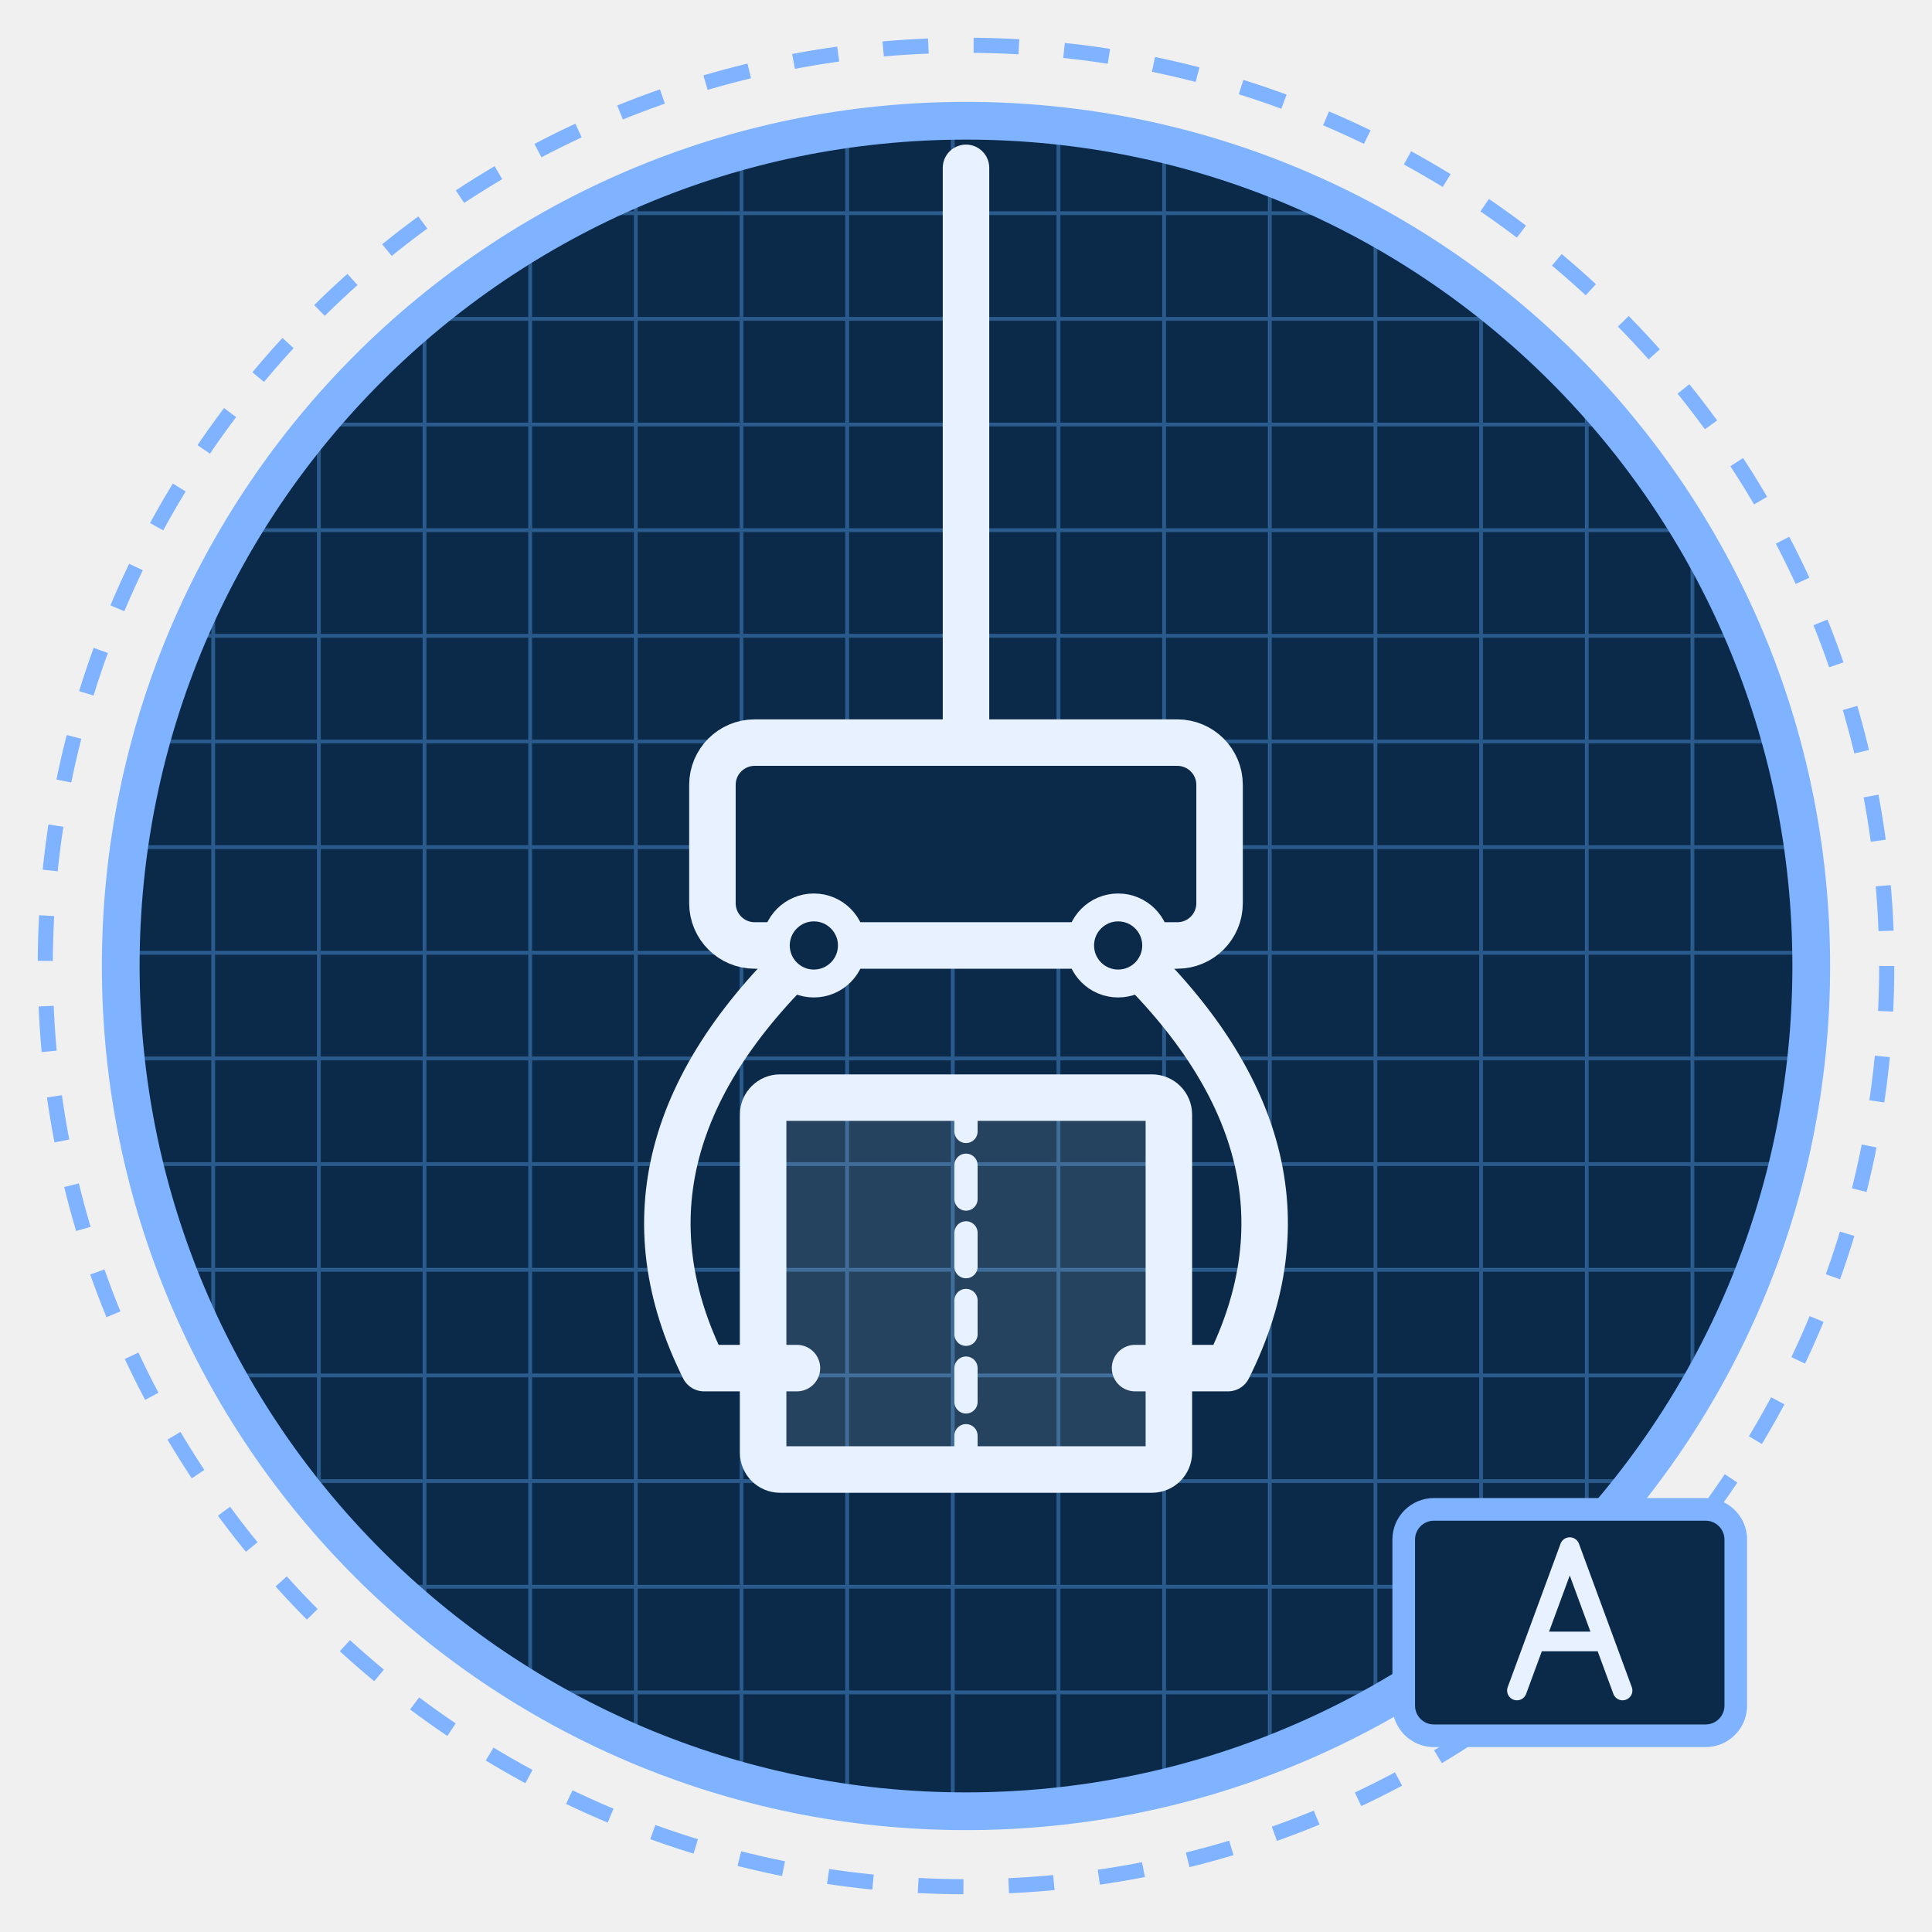
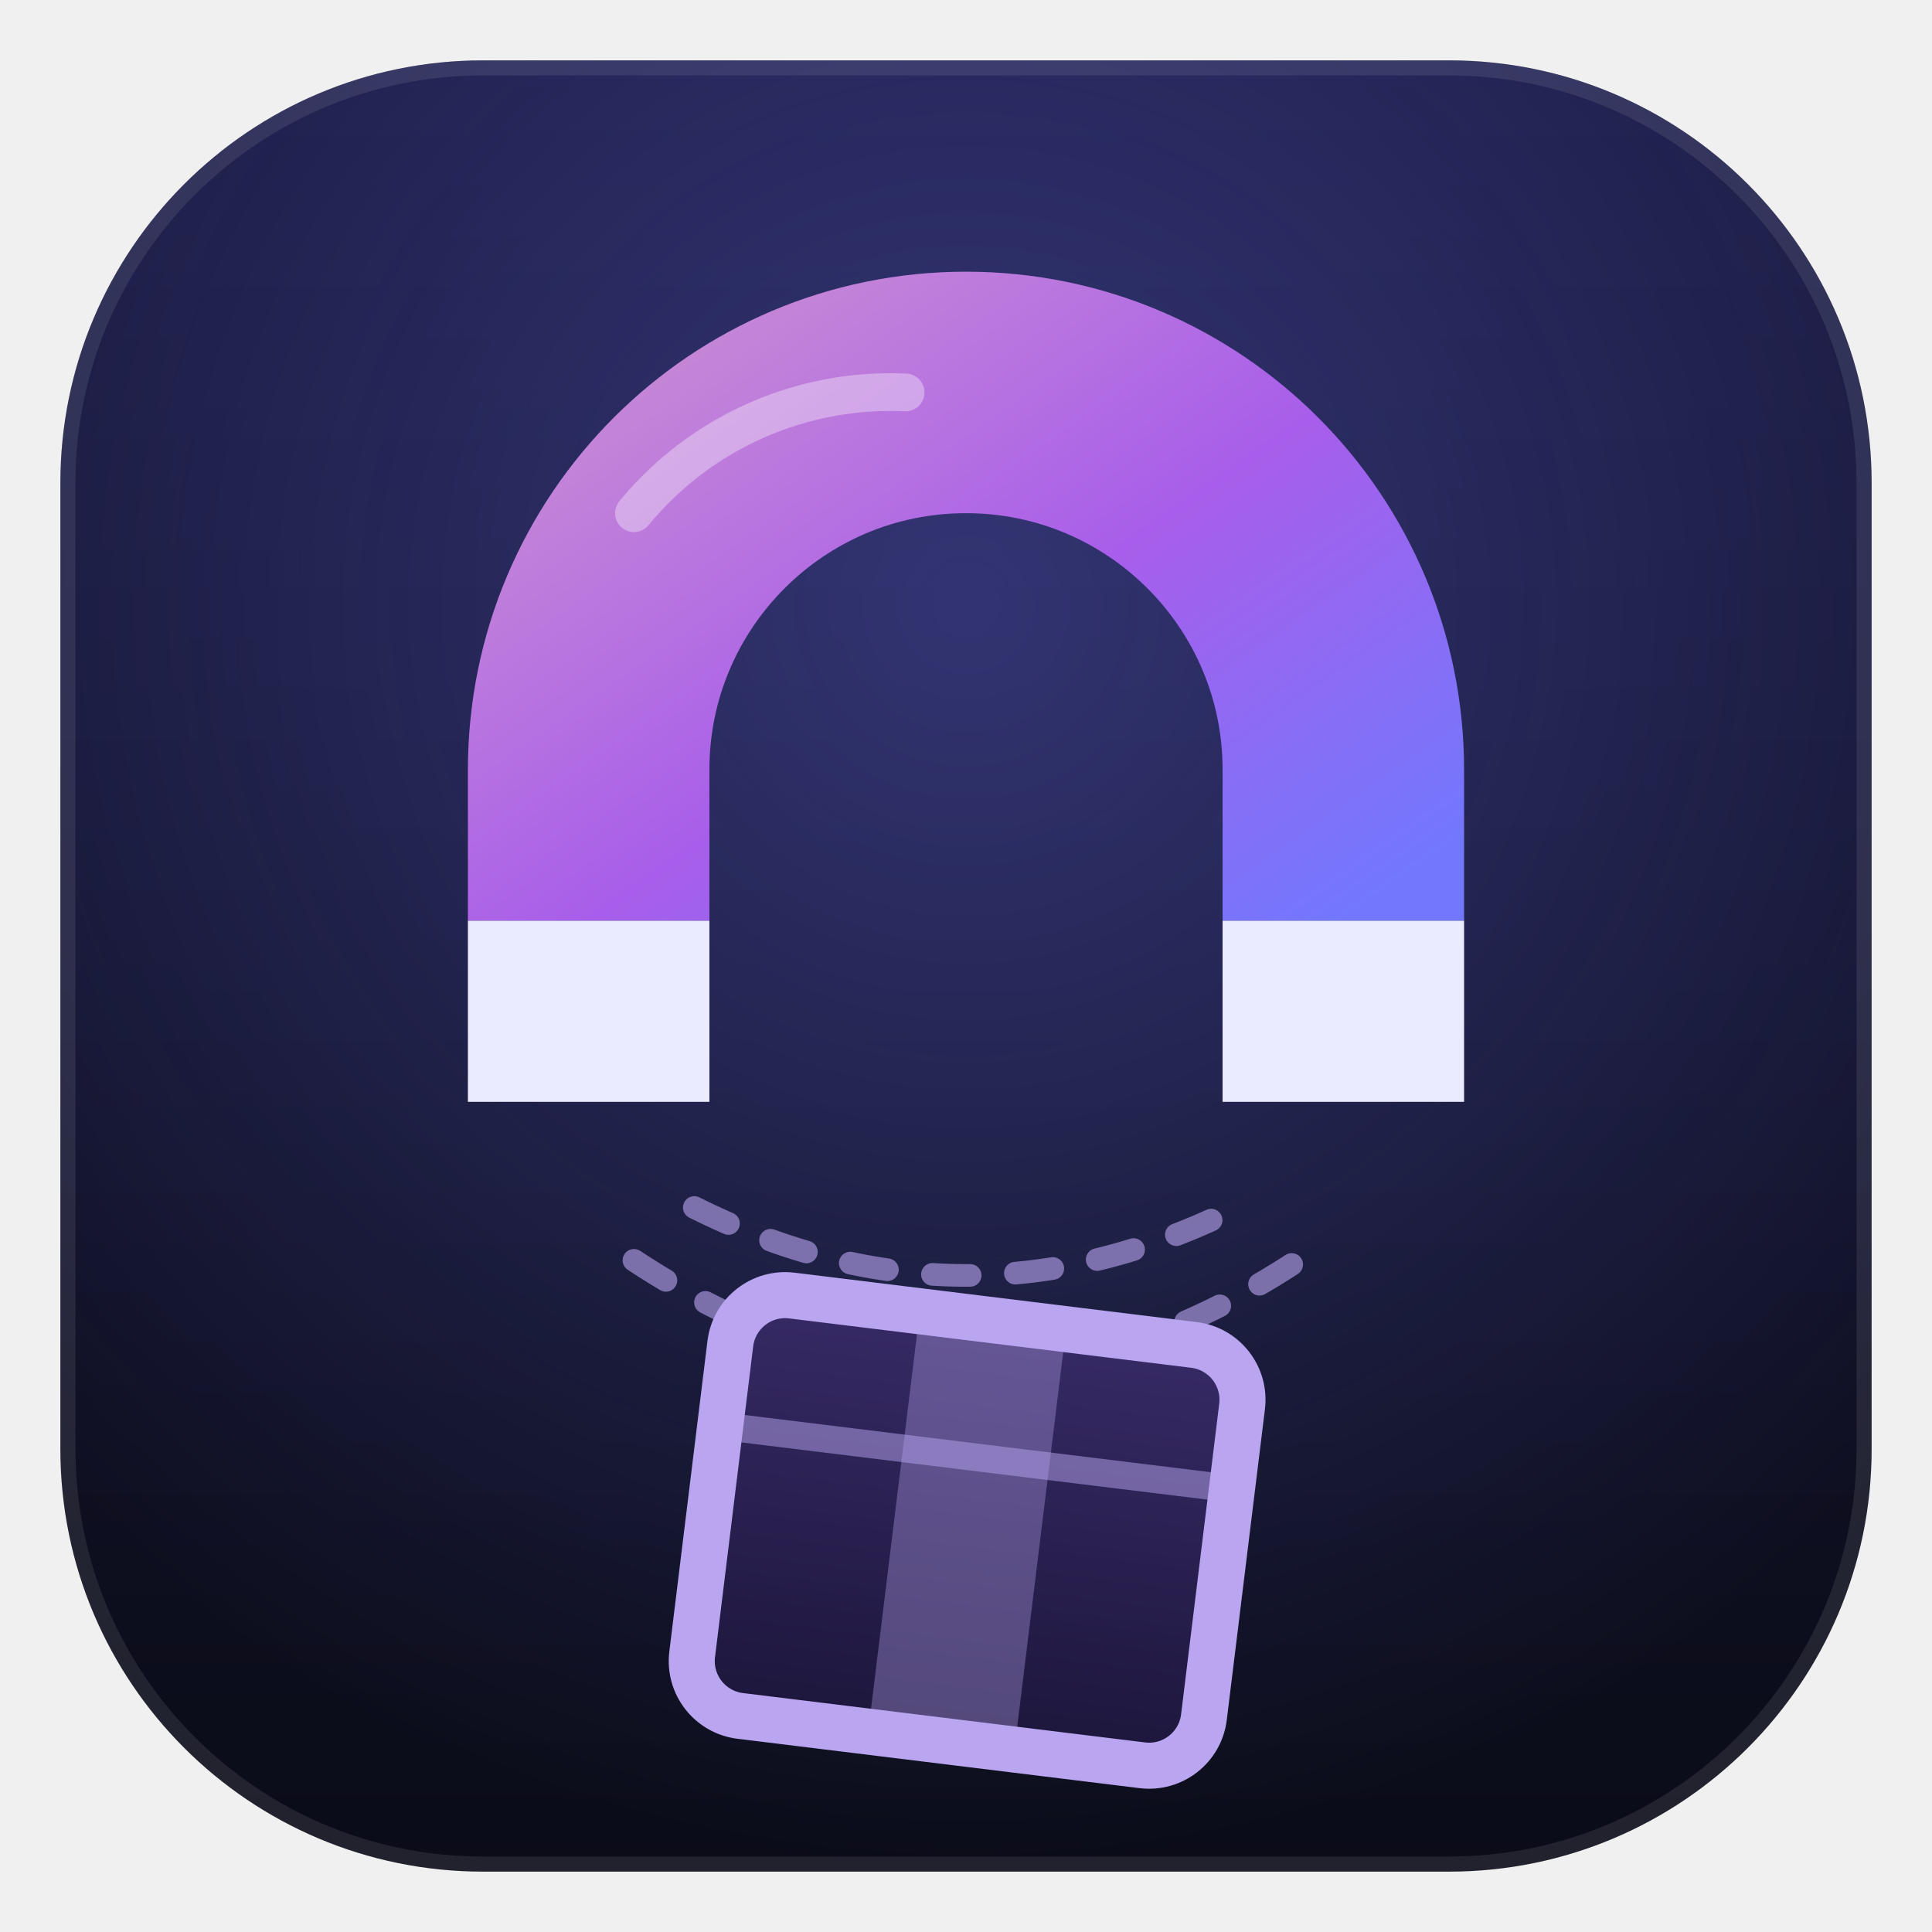
<svg xmlns="http://www.w3.org/2000/svg" width="256" height="256" viewBox="0 0 256 256">
  <defs>
-     <pattern id="grid" width="14" height="14" patternUnits="userSpaceOnUse">
-       <path d="M 14 0 H 0 V 14" fill="none" stroke="#2a5a8c" stroke-width="1" />
-     </pattern>
-     <clipPath id="disc">
-       <circle cx="128" cy="128" r="112" />
-     </clipPath>
+     <linearGradient id="tile" x1="0" y1="0" x2="0" y2="1">
+       <stop offset="0" stop-color="#18183c" />
+       <stop offset="1" stop-color="#0b0c18" />
+     </linearGradient>
+     <radialGradient id="glow" cx=".5" cy=".3" r=".7">
+       <stop offset="0" stop-color="#7278fe" stop-opacity=".32" />
+       <stop offset="1" stop-color="#7278fe" stop-opacity="0" />
+     </radialGradient>
+     <linearGradient id="magnet" x1="0" y1="0" x2="1" y2="1">
+       <stop offset="0" stop-color="#c688d6" />
+       <stop offset=".5" stop-color="#a85eea" />
+       <stop offset="1" stop-color="#7278fe" />
+     </linearGradient>
+     <linearGradient id="carton" x1="0" y1="0" x2="0" y2="1">
+       <stop offset="0" stop-color="#372a66" />
+       <stop offset="1" stop-color="#1c163b" />
+     </linearGradient>
  </defs>
-   <circle cx="128" cy="128" r="112" fill="#0b2a4a" />
-   <rect width="256" height="256" fill="url(#grid)" clip-path="url(#disc)" />
-   <g transform="translate(128 132) scale(1.12) translate(-128 -116)">
-     <g fill="none" stroke="#e8f1ff" stroke-width="5.5" stroke-linecap="round" stroke-linejoin="round">
-       <path d="M 128 18 V 86" />
-       <rect x="104" y="128" width="48" height="44" rx="2" fill="#e8f1ff" fill-opacity="0.12" />
-       <path d="M 128 128 V 172" stroke-width="2.75" stroke-dasharray="4 4" />
-       <rect x="98" y="86" width="60" height="24" rx="5" fill="#0b2a4a" />
-       <path d="M 110 110 Q 84 134 97 160 L 108 160" />
-       <path d="M 146 110 Q 172 134 159 160 L 148 160" />
-     </g>
-     <g fill="#0b2a4a" stroke="#e8f1ff" stroke-width="3.3">
-       <circle cx="110" cy="110" r="4.5" />
-       <circle cx="146" cy="110" r="4.5" />
-     </g>
+   <rect x="8" y="8" width="240" height="240" rx="56" fill="url(#tile)" />
+   <rect x="8" y="8" width="240" height="240" rx="56" fill="url(#glow)" />
+   <path d="M78 122 V102 A50 50 0 0 1 178 102 V122" fill="none" stroke="url(#magnet)" stroke-width="32" />
+   <path d="M78 122 V146 M178 122 V146" stroke="#eaebff" stroke-width="32" />
+   <path d="M84 68 A44 44 0 0 1 120 52" fill="none" stroke="#fff" stroke-width="5" stroke-linecap="round" opacity=".35" />
+   <g fill="none" stroke="#baa6f0" stroke-width="3" stroke-dasharray="5 6" stroke-linecap="round" opacity=".6">
+     <path d="M92 160 Q128 178 164 160" />
+     <path d="M84 167 Q128 196 172 167" />
  </g>
-   <circle cx="128" cy="128" r="112" fill="none" stroke="#7fb2ff" stroke-width="5" />
-   <circle cx="128" cy="128" r="122" fill="none" stroke="#7fb2ff" stroke-width="2" stroke-dasharray="6 6" />
-   <rect x="186" y="200" width="44" height="30" rx="4" fill="#0b2a4a" stroke="#7fb2ff" stroke-width="3" />
-   <path d="M 201 224 L 208 205 L 215 224 M 203.6 217.5 H 212.4" fill="none" stroke="#e8f1ff" stroke-width="2.6" stroke-linecap="round" stroke-linejoin="round" />
+   <g transform="translate(128 204) rotate(7) scale(1.22) translate(-128 -204)">
+     <rect x="100" y="180" width="56" height="46" rx="6" fill="url(#carton)" stroke="#baa6f0" stroke-width="5" />
+     <rect x="120" y="182" width="16" height="42" fill="#baa6f0" opacity=".35" />
+     <path d="M102 195 H154" stroke="#baa6f0" stroke-width="3" opacity=".5" />
+   </g>
+   <rect x="9" y="9" width="238" height="238" rx="55" fill="none" stroke="#fff" stroke-opacity=".09" stroke-width="2" />
</svg>
